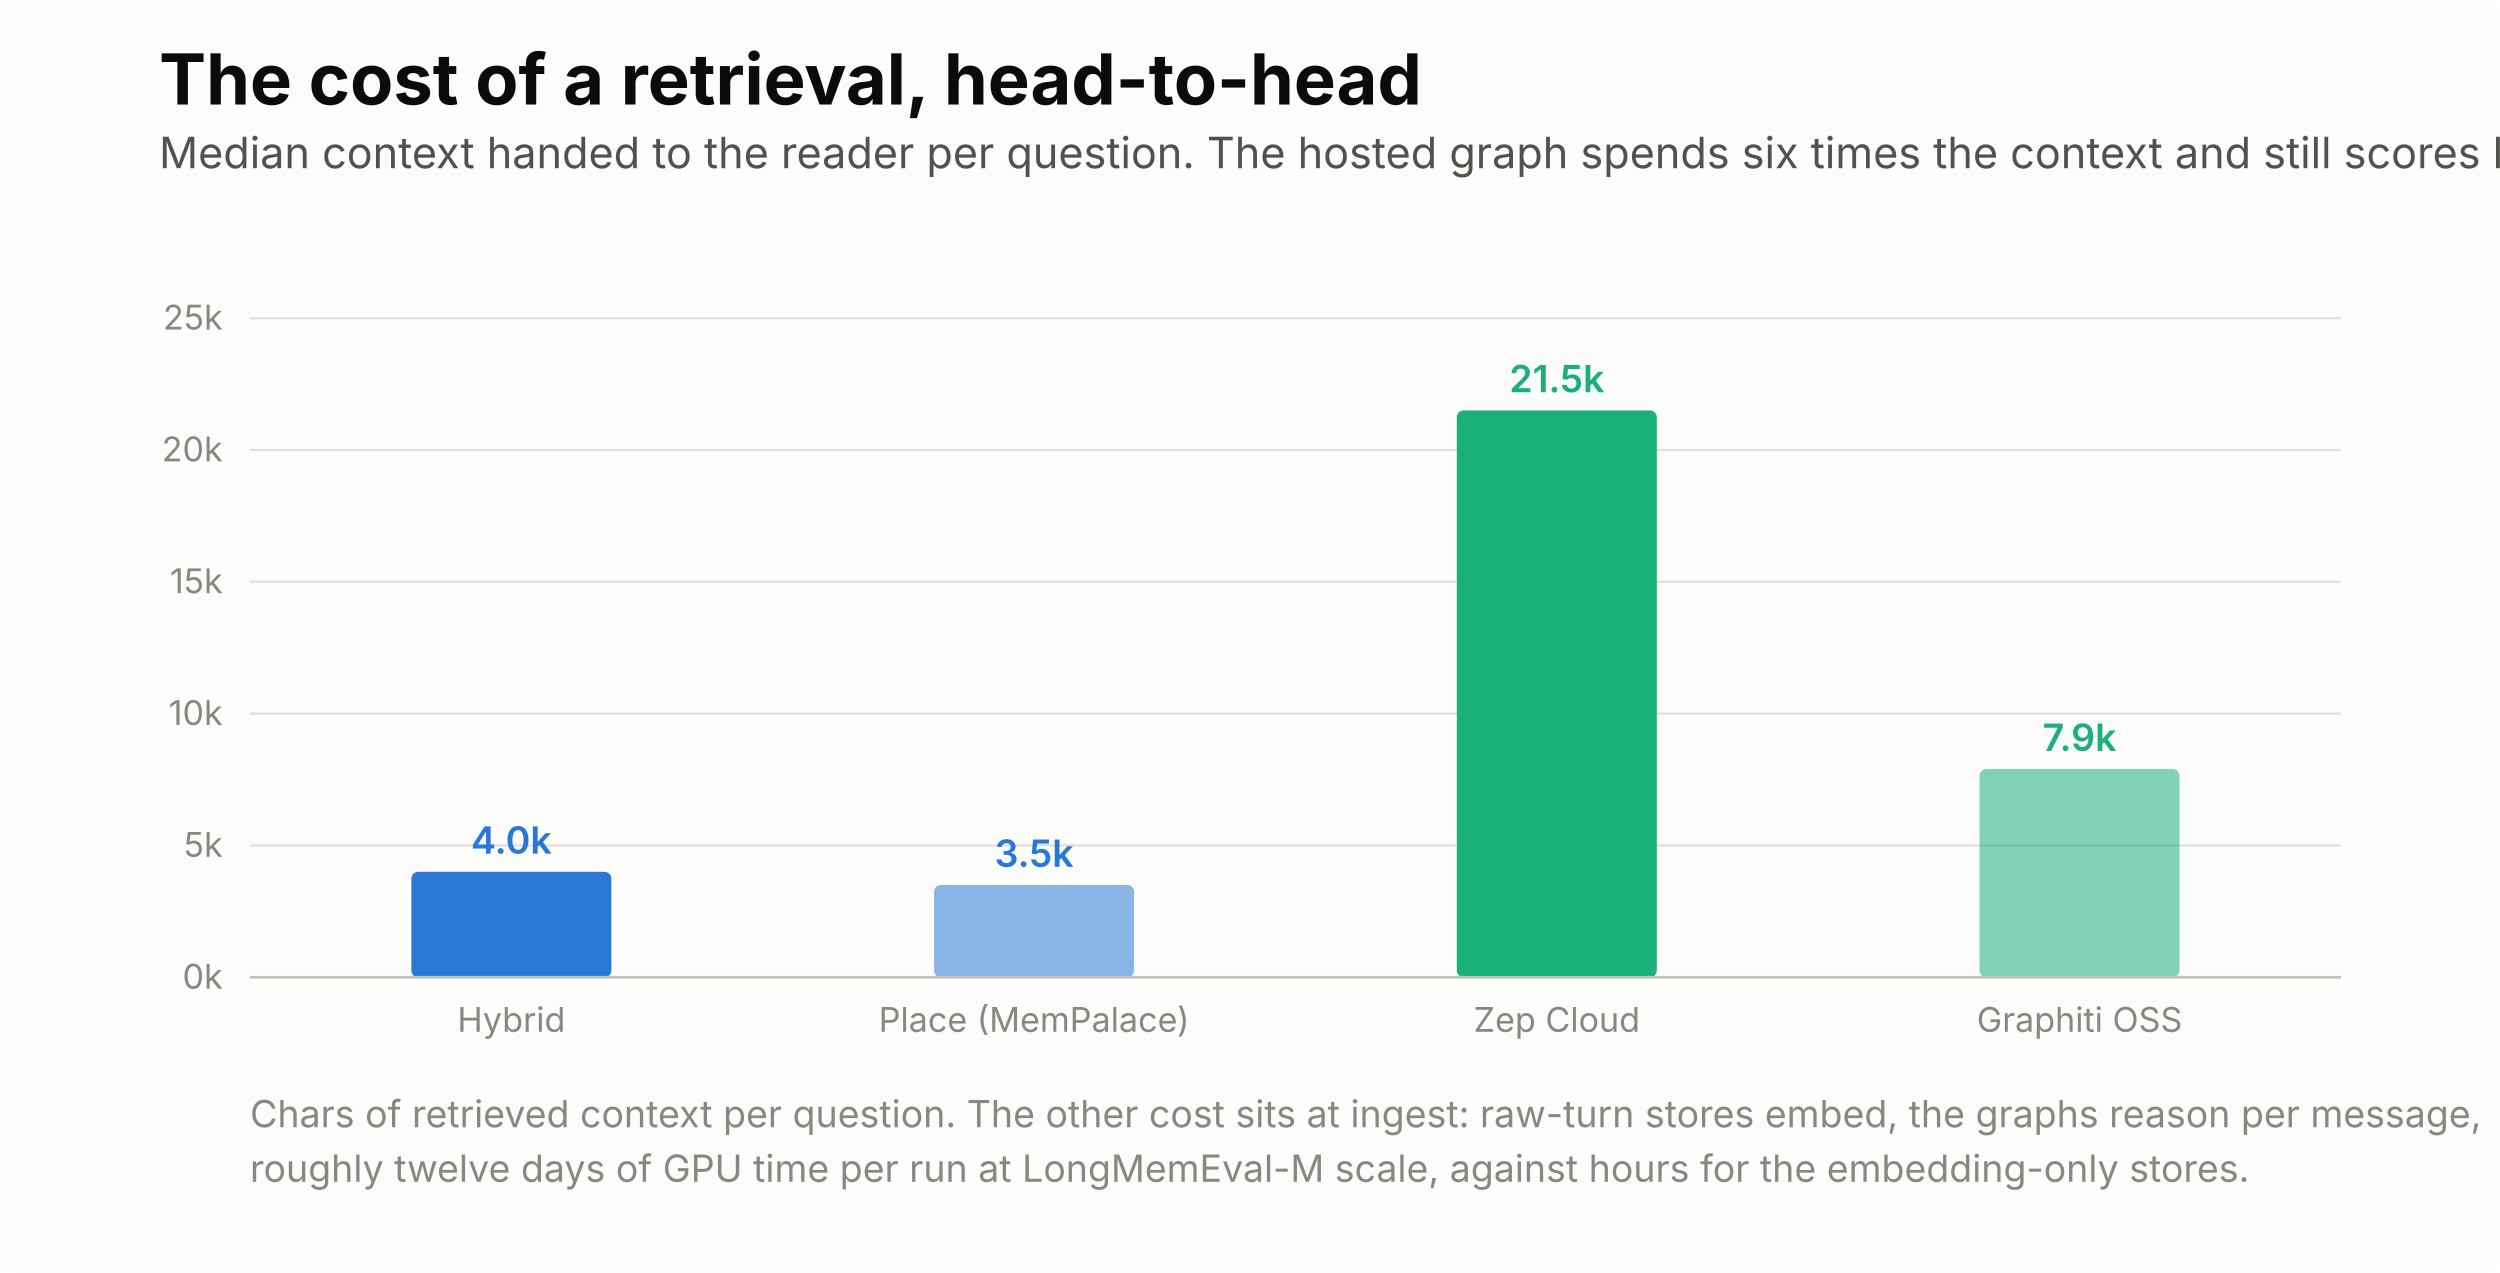
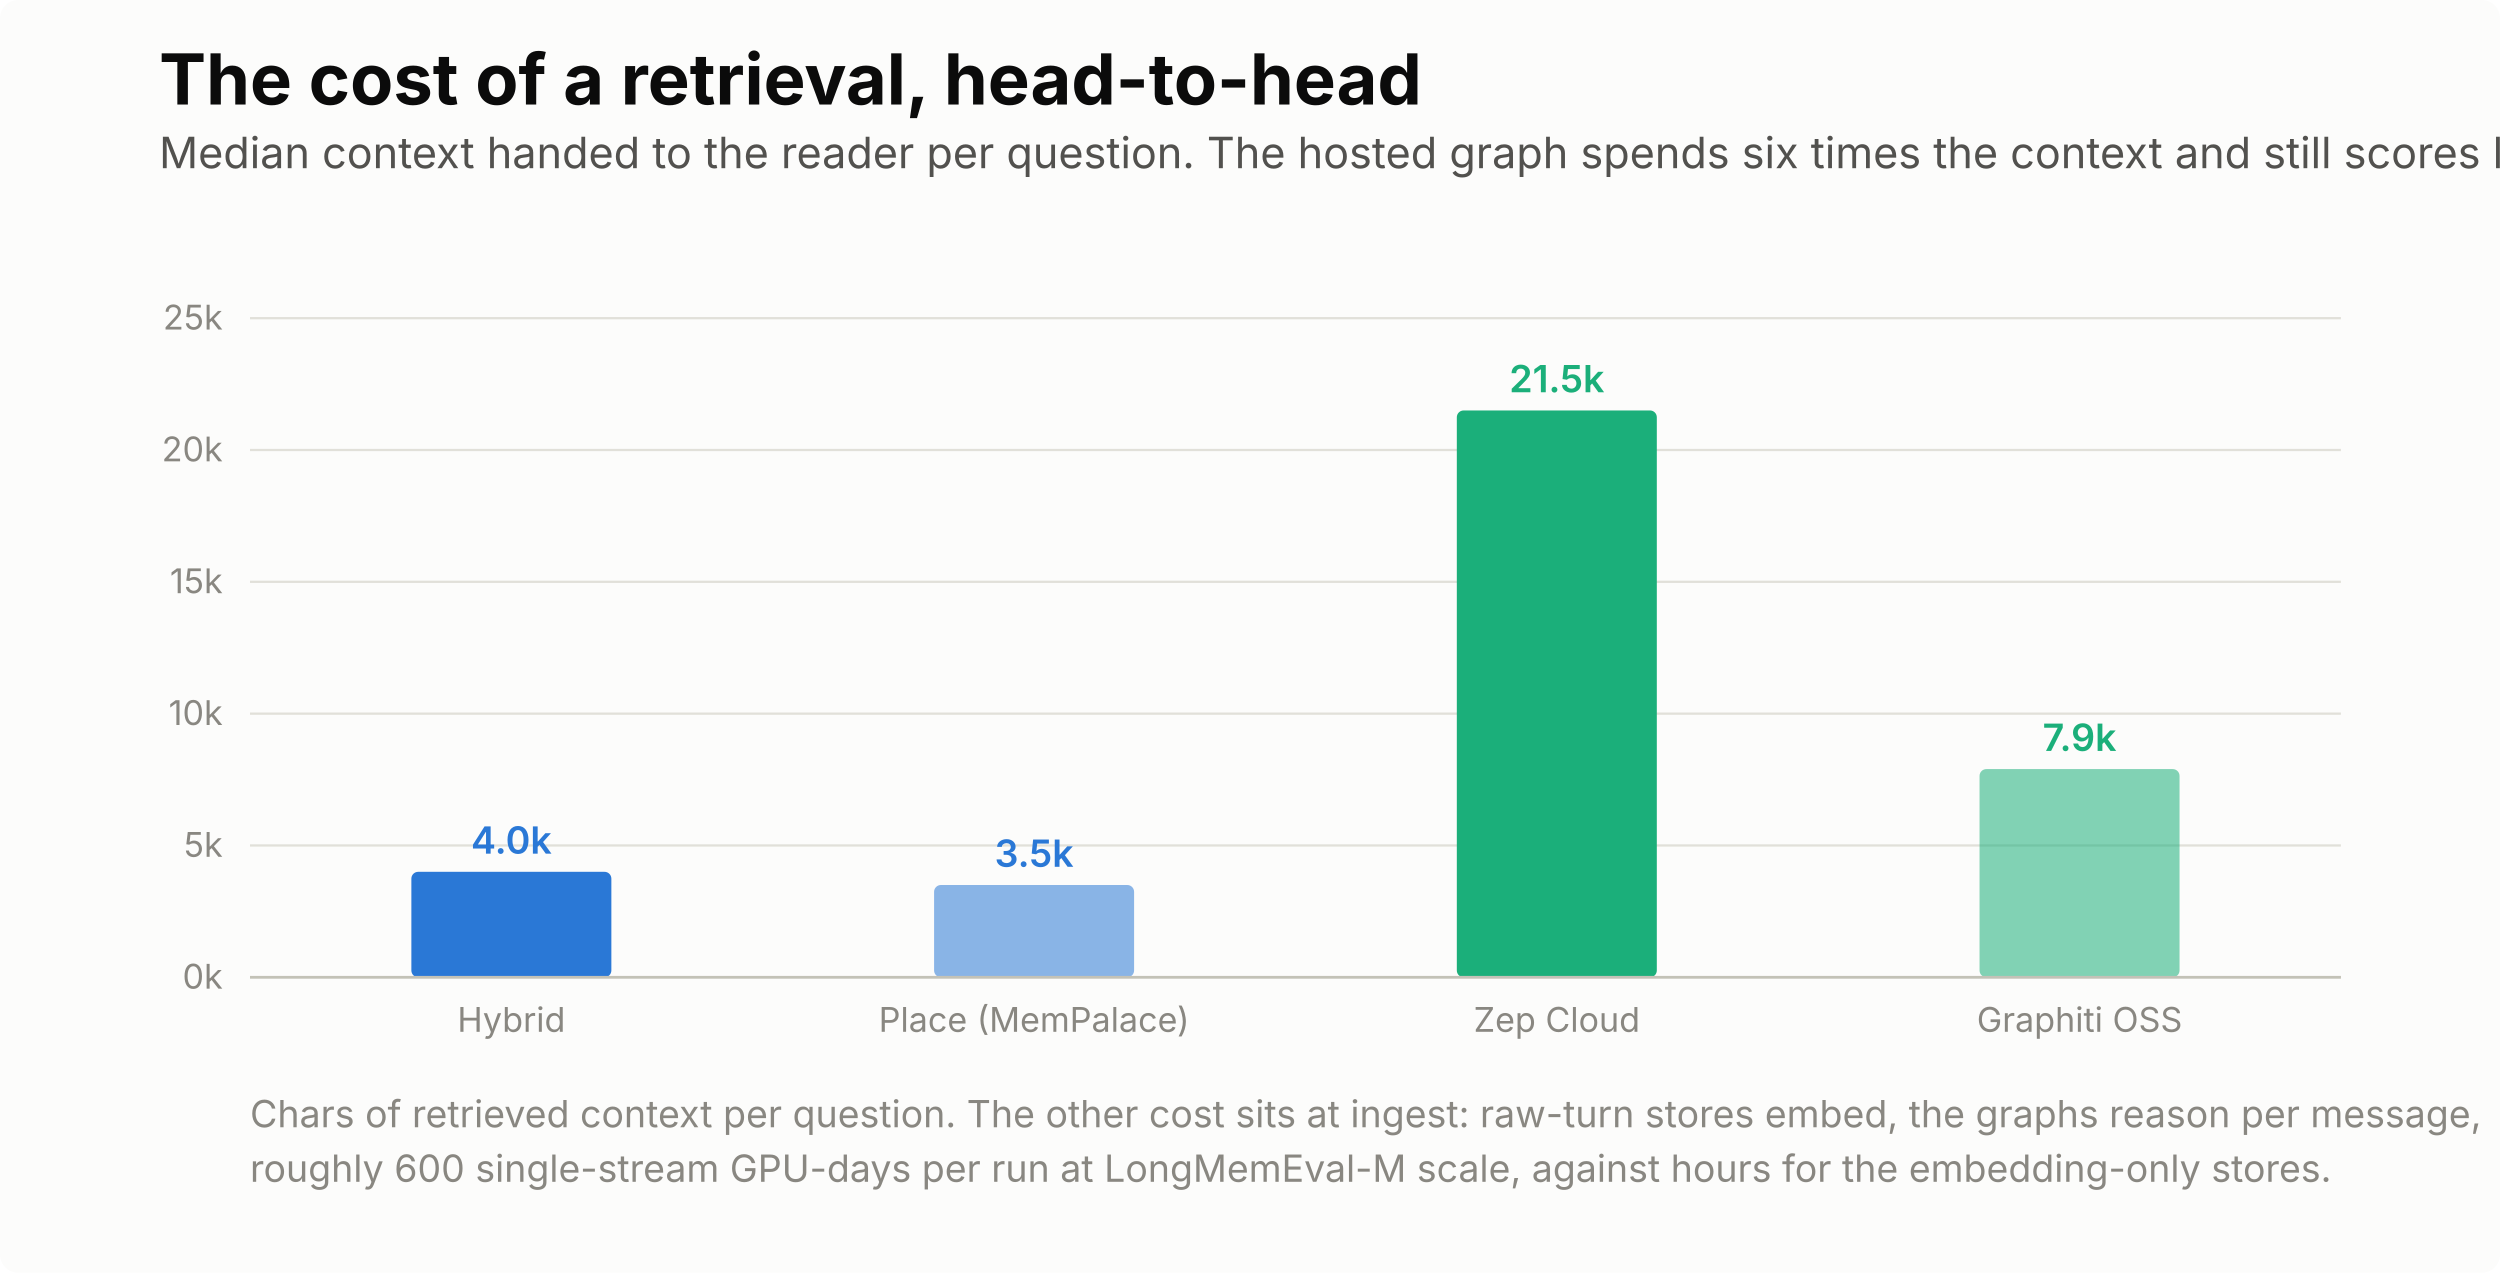
<svg xmlns="http://www.w3.org/2000/svg" width="1100" height="560" viewBox="0 0 1100 560">
  <rect width="100%" height="100%" fill="#fcfcfb" rx="8" />
  <style>text { font-family: -apple-system, BlinkMacSystemFont, "Segoe UI", sans-serif; fill: #52514e; font-size: 18px; }.title { font-size: 31px; font-weight: 700; fill: #0b0b0b; }.subtitle { font-size: 19px; fill: #52514e; }.tick { font-size: 15px; fill: #898781; }.small { font-size: 16.5px; fill: #52514e; }.axis { stroke: #c3c2b7; stroke-width: 1.2; }.grid { stroke: #e1e0d9; stroke-width: 1; }</style>
  <text class="title" x="70" y="46">The cost of a retrieval, head-to-head</text>
  <text class="subtitle" x="70" y="74">Median context handed to the reader per question. The hosted graph spends six times the context and still scores lower.</text>
  <line class="grid" x1="110" y1="430.0" x2="1030" y2="430.0" />
  <text class="tick" x="98" y="435.0" text-anchor="end">0k</text>
  <line class="grid" x1="110" y1="372.0" x2="1030" y2="372.0" />
  <text class="tick" x="98" y="377.0" text-anchor="end">5k</text>
  <line class="grid" x1="110" y1="314.0" x2="1030" y2="314.0" />
  <text class="tick" x="98" y="319.0" text-anchor="end">10k</text>
  <line class="grid" x1="110" y1="256.0" x2="1030" y2="256.0" />
  <text class="tick" x="98" y="261.0" text-anchor="end">15k</text>
  <line class="grid" x1="110" y1="198.0" x2="1030" y2="198.0" />
  <text class="tick" x="98" y="203.0" text-anchor="end">20k</text>
  <line class="grid" x1="110" y1="140.0" x2="1030" y2="140.0" />
  <text class="tick" x="98" y="145.0" text-anchor="end">25k</text>
  <rect x="181.0" y="383.6" width="88.0" height="46.4" rx="3" fill="#2a78d6" opacity="1" />
  <text class="small" x="225.0" y="375.6" text-anchor="middle" style="fill:#2a78d6;font-weight:600">4.0k</text>
  <text class="tick" x="225.0" y="454" text-anchor="middle">Hybrid</text>
  <rect x="411.0" y="389.4" width="88.0" height="40.6" rx="3" fill="#2a78d6" opacity="0.55" />
  <text class="small" x="455.0" y="381.4" text-anchor="middle" style="fill:#2a78d6;font-weight:600">3.5k</text>
  <text class="tick" x="455.0" y="454" text-anchor="middle">Place (MemPalace)</text>
  <rect x="641.0" y="180.6" width="88.0" height="249.4" rx="3" fill="#1baf7a" opacity="1" />
  <text class="small" x="685.0" y="172.6" text-anchor="middle" style="fill:#1baf7a;font-weight:600">21.5k</text>
  <text class="tick" x="685.0" y="454" text-anchor="middle">Zep Cloud</text>
  <rect x="871.0" y="338.4" width="88.0" height="91.6" rx="3" fill="#1baf7a" opacity="0.55" />
  <text class="small" x="915.0" y="330.4" text-anchor="middle" style="fill:#1baf7a;font-weight:600">7.9k</text>
  <text class="tick" x="915.0" y="454" text-anchor="middle">Graphiti OSS</text>
  <line class="axis" x1="110" y1="430" x2="1030" y2="430" />
  <text class="small" x="110" y="496" style="fill:#898781">Chars of retrieved context per question. The other cost sits at ingest: raw-turn stores embed, the graphs reason per message,</text>
-   <text class="small" x="110" y="520" style="fill:#898781">roughly twelve days of GPU time per run at LongMemEval-M scale, against hours for the embedding-only stores.</text>
+   <text class="small" x="110" y="520" style="fill:#898781">roughly 600 single-stream GPU-days per run at LongMemEval-M scale, against hours for the embedding-only stores.</text>
</svg>
